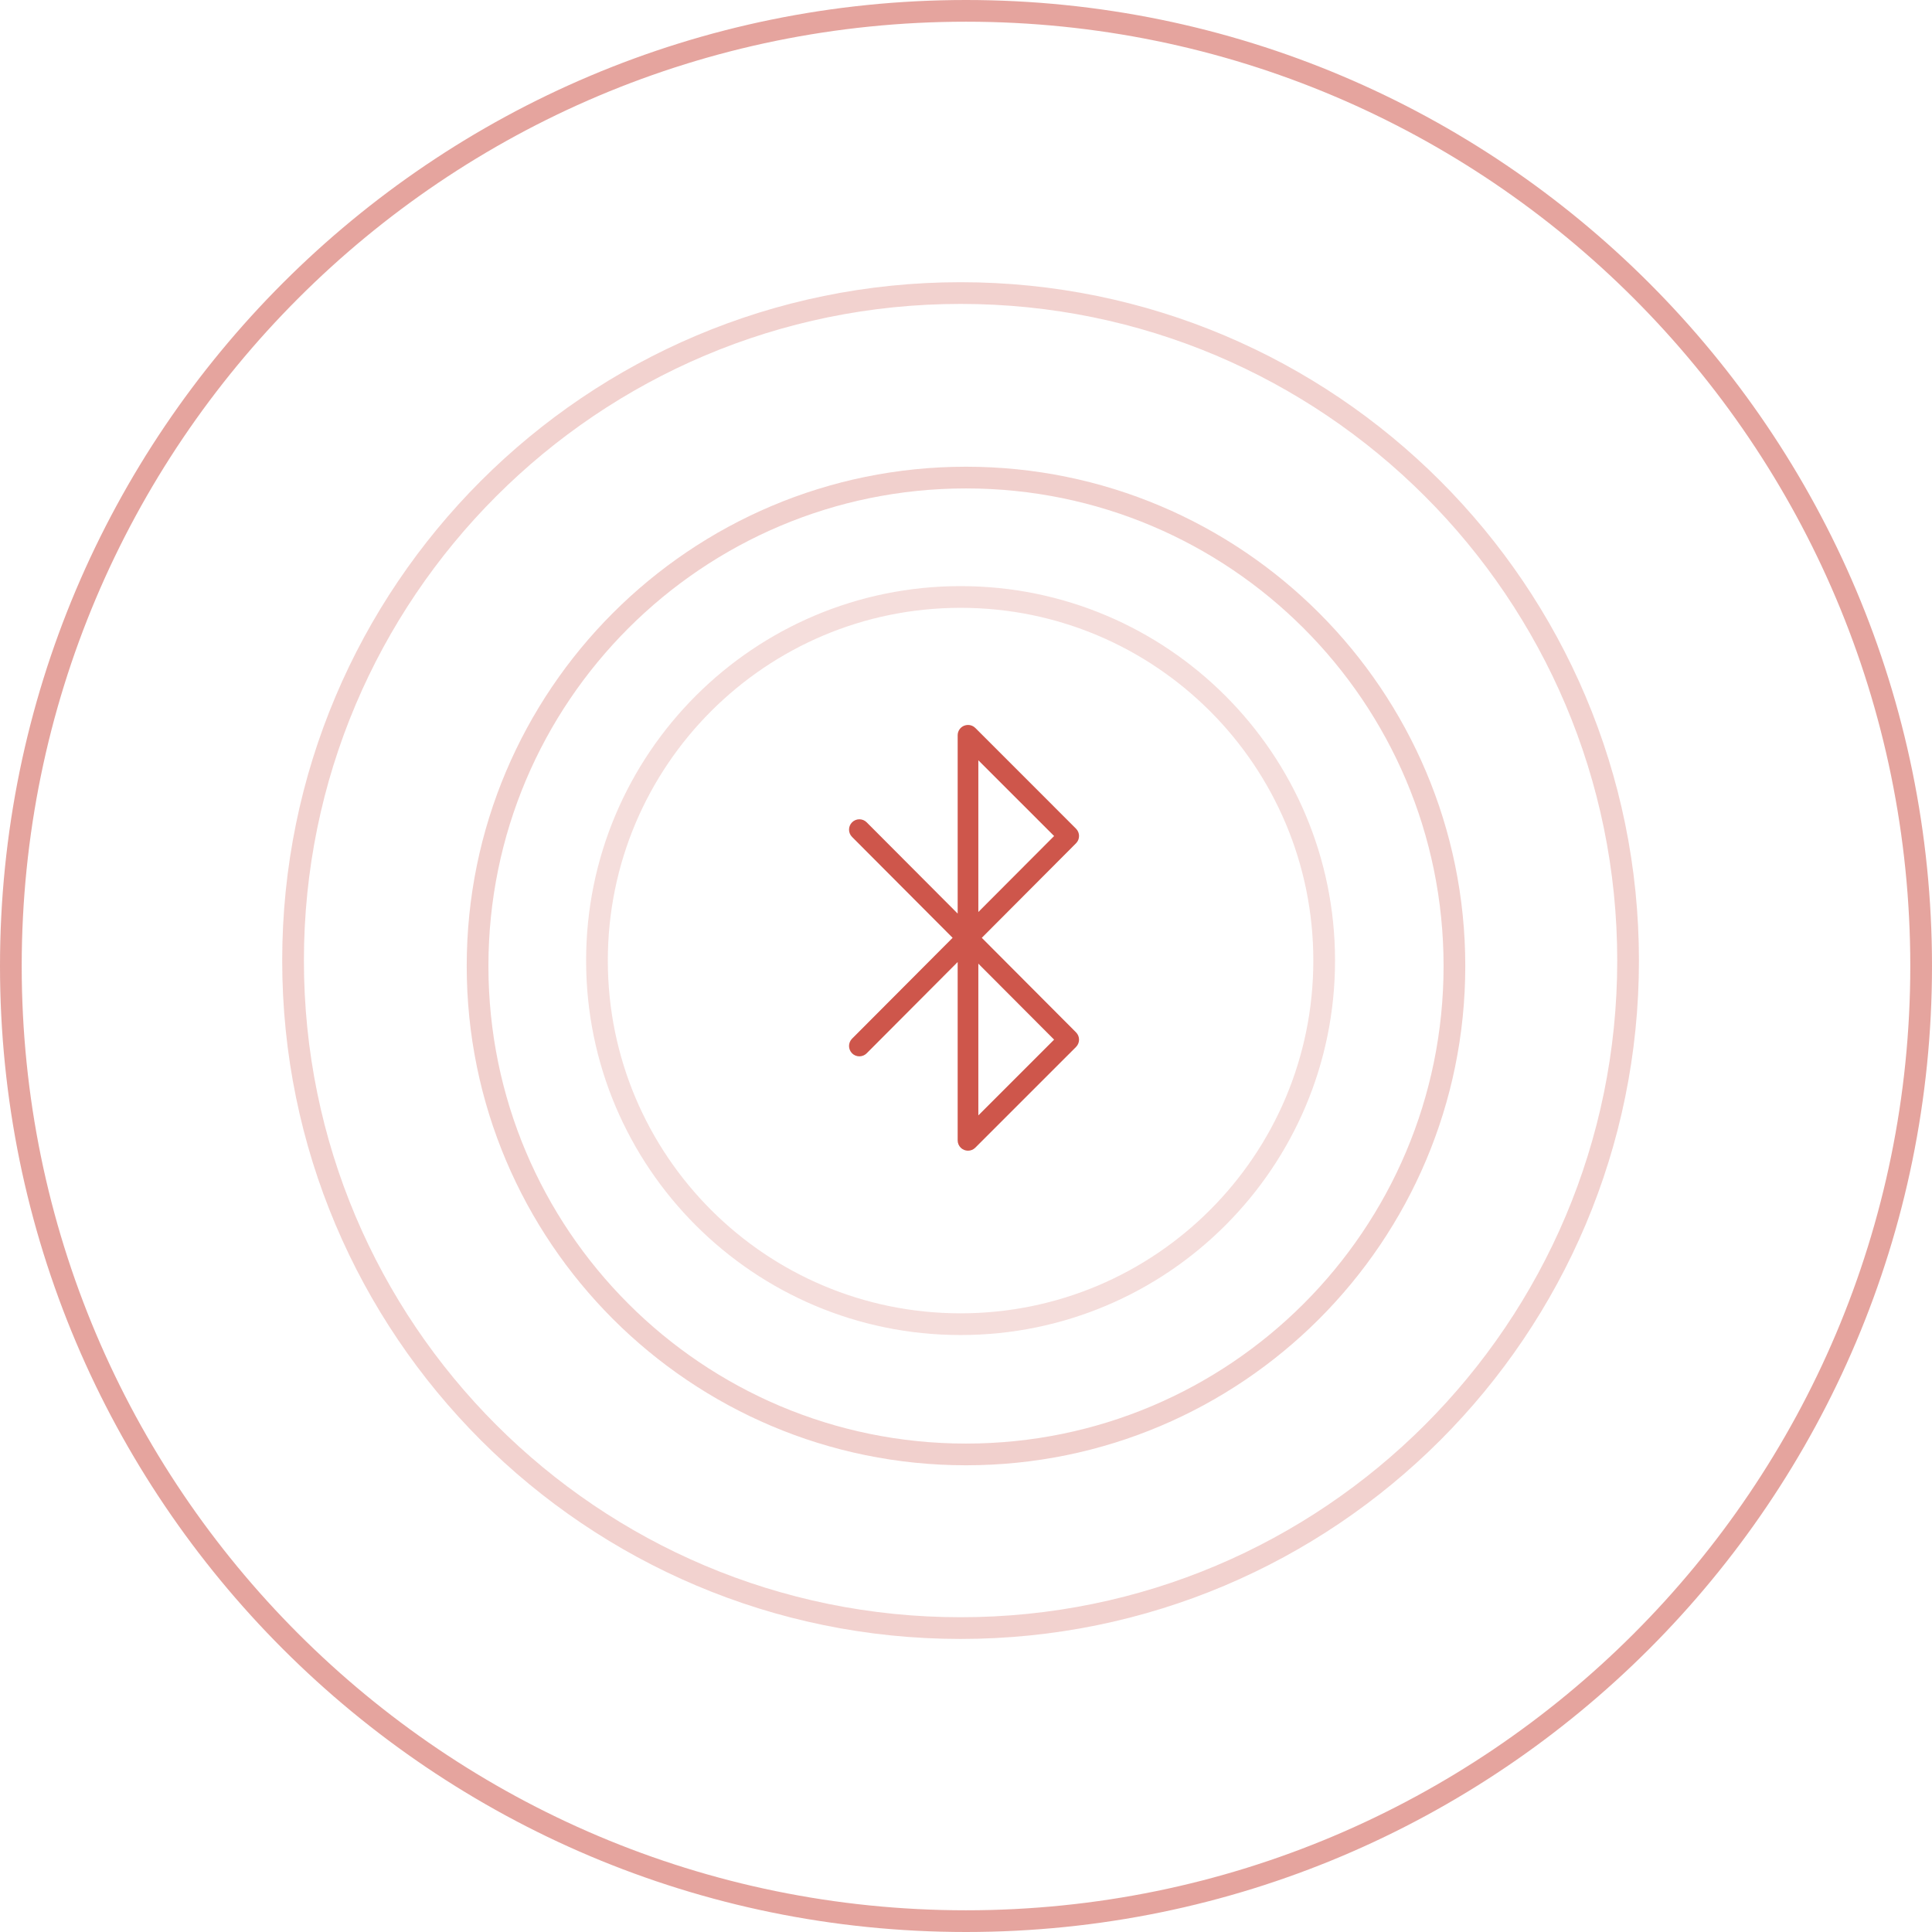
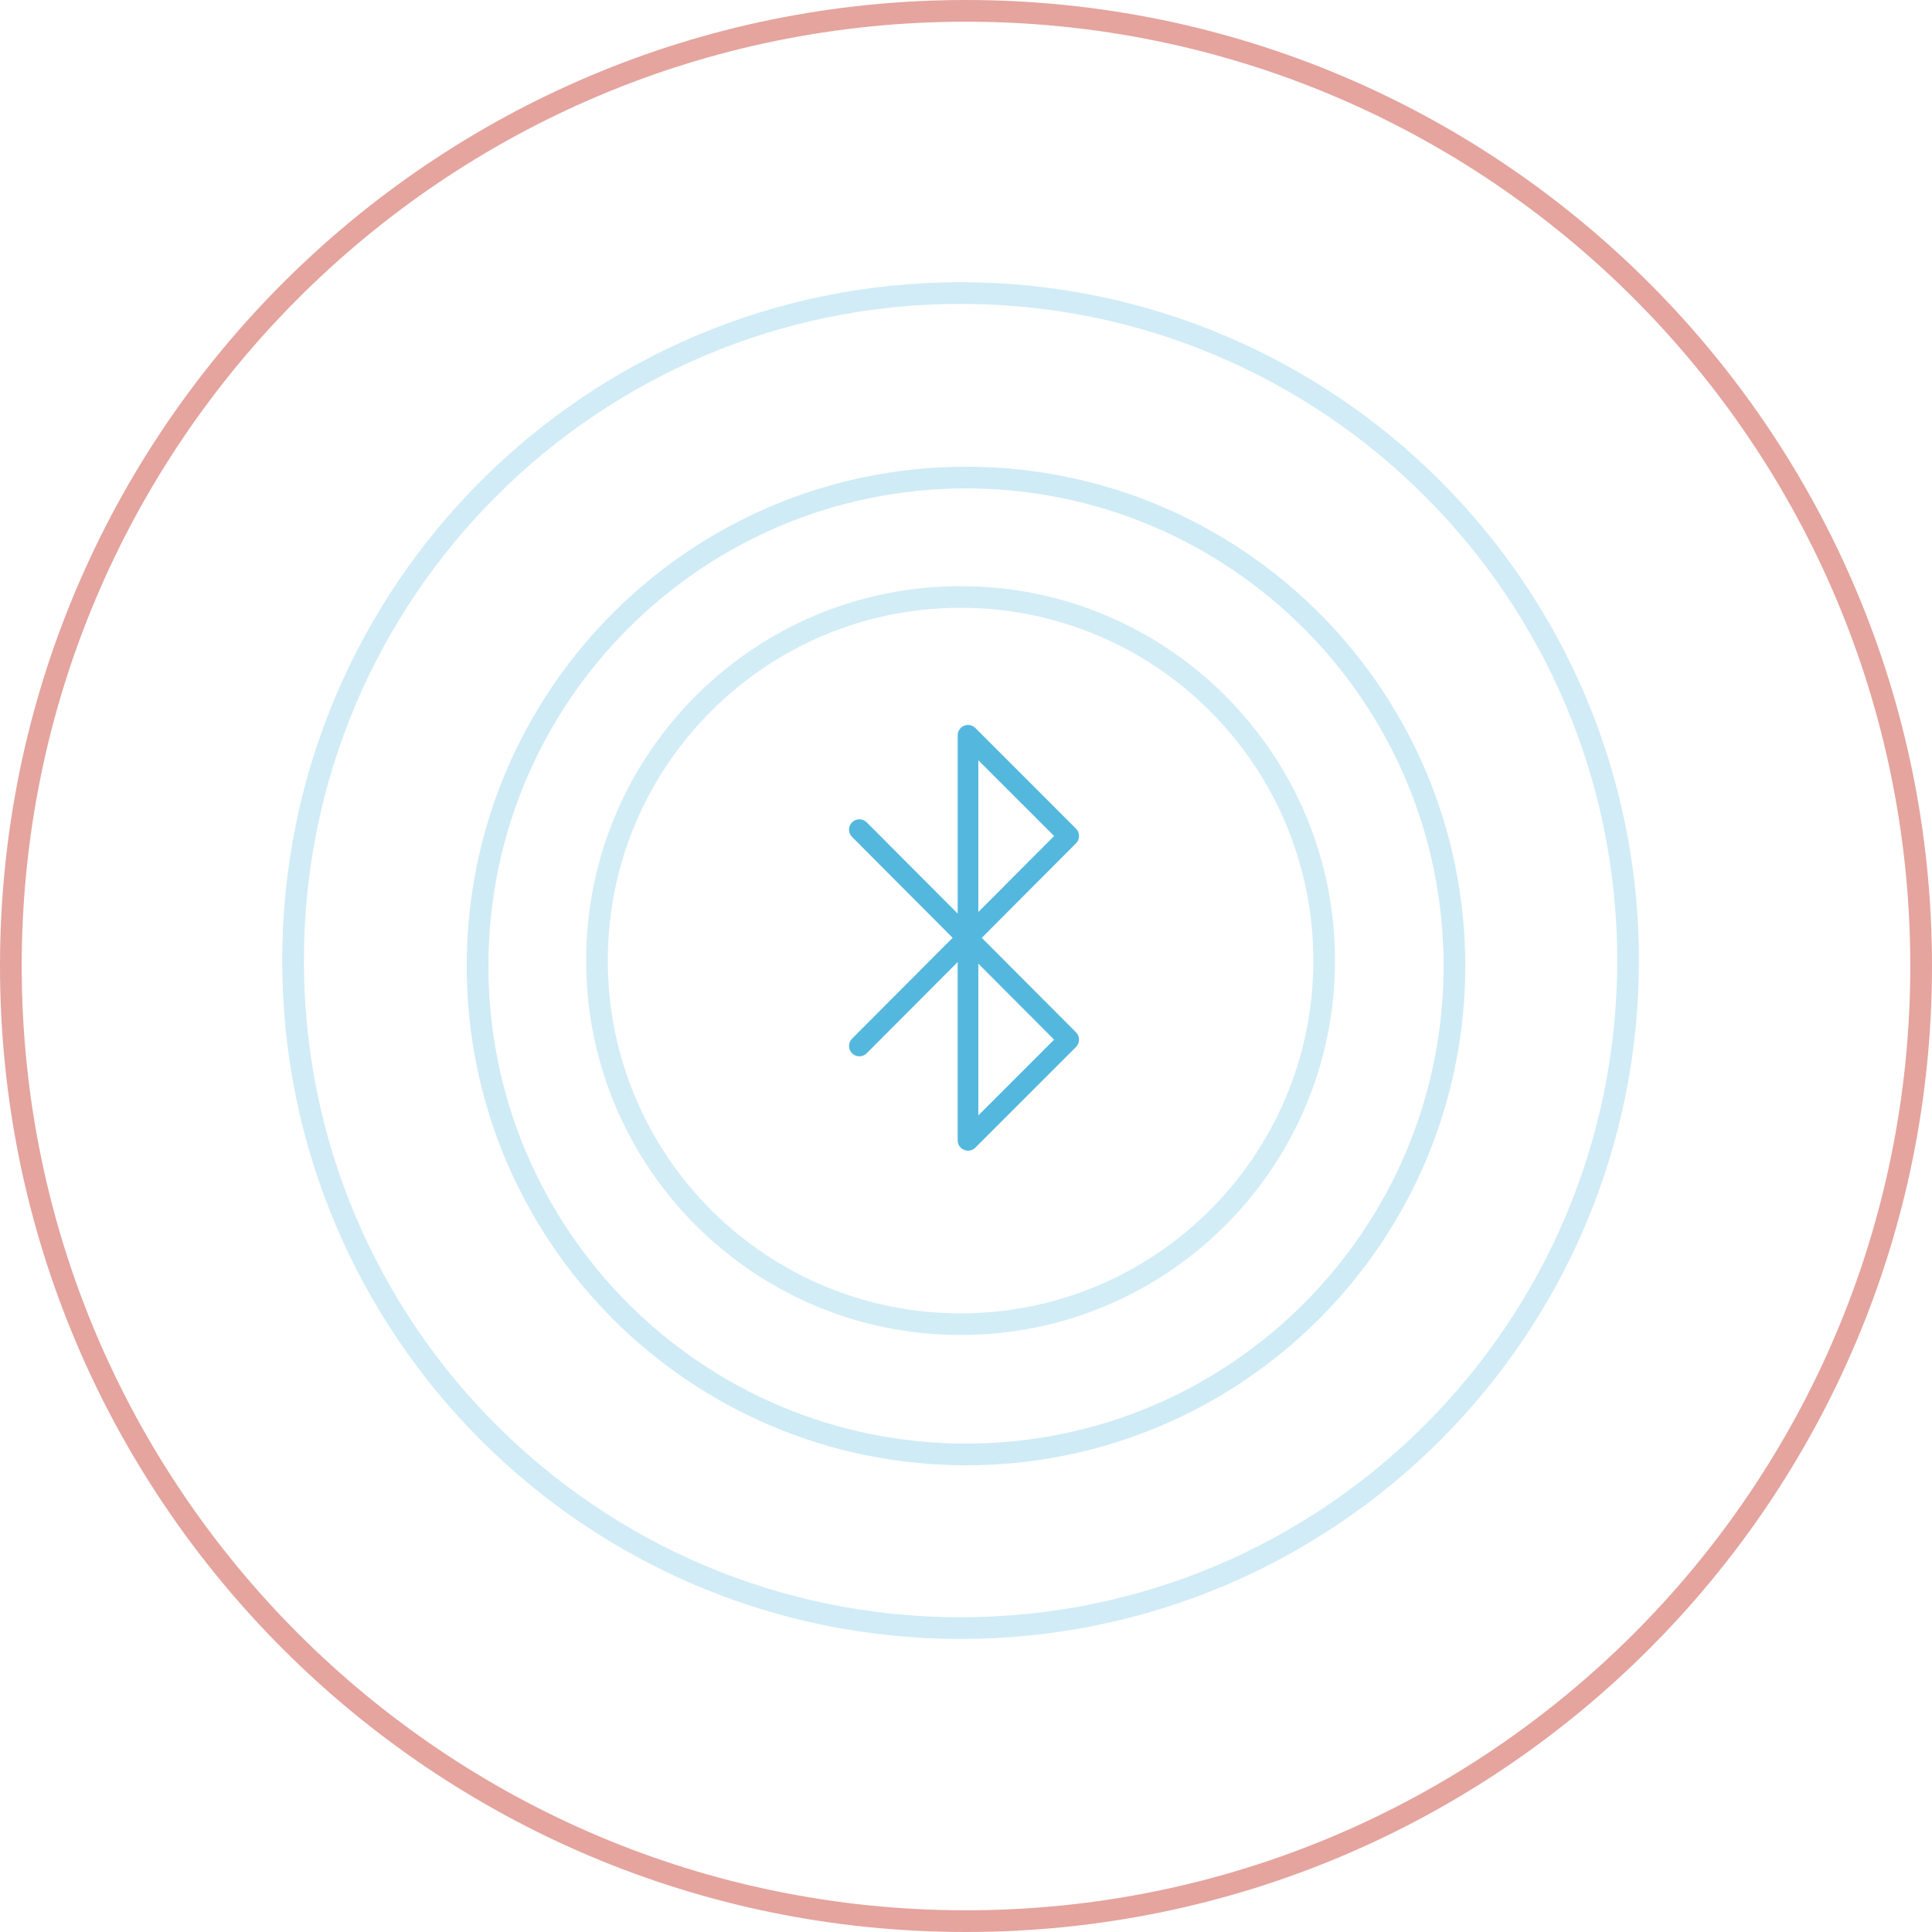
<svg xmlns="http://www.w3.org/2000/svg" width="178" height="178" viewBox="0 0 178 178">
  <defs>
    <style>
            .cls-7{fill:none}.cls-6{stroke:none}
        </style>
  </defs>
  <g id="Group_770" transform="translate(-40 -160)">
-     <g id="Ellipse_26" fill="none" stroke="#d97d74" stroke-width="2px" opacity="0.255" transform="translate(94 214)">
+     <g id="Ellipse_26" fill="none" stroke="#54B8DE" stroke-width="2px" opacity="0.255" transform="translate(94 214)">
      <circle cx="34.5" cy="34.5" r="34.5" class="cls-6" />
      <circle cx="34.5" cy="34.5" r="33.5" class="cls-7" />
    </g>
-     <g id="Ellipse_27" fill="none" stroke="#ce564b" stroke-width="2px" opacity="0.278" transform="translate(83 203)">
+     <g id="Ellipse_27" fill="none" stroke="#54B8DE" stroke-width="2px" opacity="0.278" transform="translate(83 203)">
      <circle cx="46" cy="46" r="46" class="cls-6" />
      <circle cx="46" cy="46" r="45" class="cls-7" />
    </g>
-     <g id="Ellipse_28" fill="none" stroke="#ce564b" stroke-width="2px" opacity="0.269" transform="translate(66 186)">
+     <g id="Ellipse_28" fill="none" stroke="#54B8DE" stroke-width="2px" opacity="0.269" transform="translate(66 186)">
      <circle cx="62.5" cy="62.5" r="62.5" class="cls-6" />
      <circle cx="62.5" cy="62.5" r="61.5" class="cls-7" />
    </g>
    <g id="Ellipse_29" fill="none" stroke="#ce564b" stroke-width="2px" opacity="0.536" transform="translate(40 160)">
      <circle cx="89" cy="89" r="89" class="cls-6" />
      <circle cx="89" cy="89" r="88" class="cls-7" />
    </g>
-     <path id="Path_15960" fill="#ce564b" d="M171.159 952.458a.951.951 0 0 1-.953-.952v-16.43l-8.383 8.41a.951.951 0 0 1-1.347 0 .956.956 0 0 1 0-1.348l9.265-9.294-9.265-9.294a.952.952 0 0 1 1.348-1.345l8.383 8.408v-16.428a.949.949 0 0 1 .588-.88.96.96 0 0 1 .366-.072.943.943 0 0 1 .672.278l9.278 9.28a.952.952 0 0 1 0 1.345l-8.682 8.71 8.682 8.709a.955.955 0 0 1 0 1.346l-9.28 9.279a.942.942 0 0 1-.672.278zm.952-3.252l6.981-6.98-6.981-7zm0-18.739l6.981-7-6.981-6.98z" transform="translate(-41.974 -686.442)" />
+     <path id="Path_15960" fill="#54B8DE" d="M171.159 952.458a.951.951 0 0 1-.953-.952v-16.43l-8.383 8.41a.951.951 0 0 1-1.347 0 .956.956 0 0 1 0-1.348l9.265-9.294-9.265-9.294a.952.952 0 0 1 1.348-1.345l8.383 8.408v-16.428a.949.949 0 0 1 .588-.88.96.96 0 0 1 .366-.072.943.943 0 0 1 .672.278l9.278 9.28a.952.952 0 0 1 0 1.345l-8.682 8.71 8.682 8.709a.955.955 0 0 1 0 1.346l-9.28 9.279a.942.942 0 0 1-.672.278zm.952-3.252l6.981-6.98-6.981-7zm0-18.739l6.981-7-6.981-6.98z" transform="translate(-41.974 -686.442)" />
  </g>
</svg>
